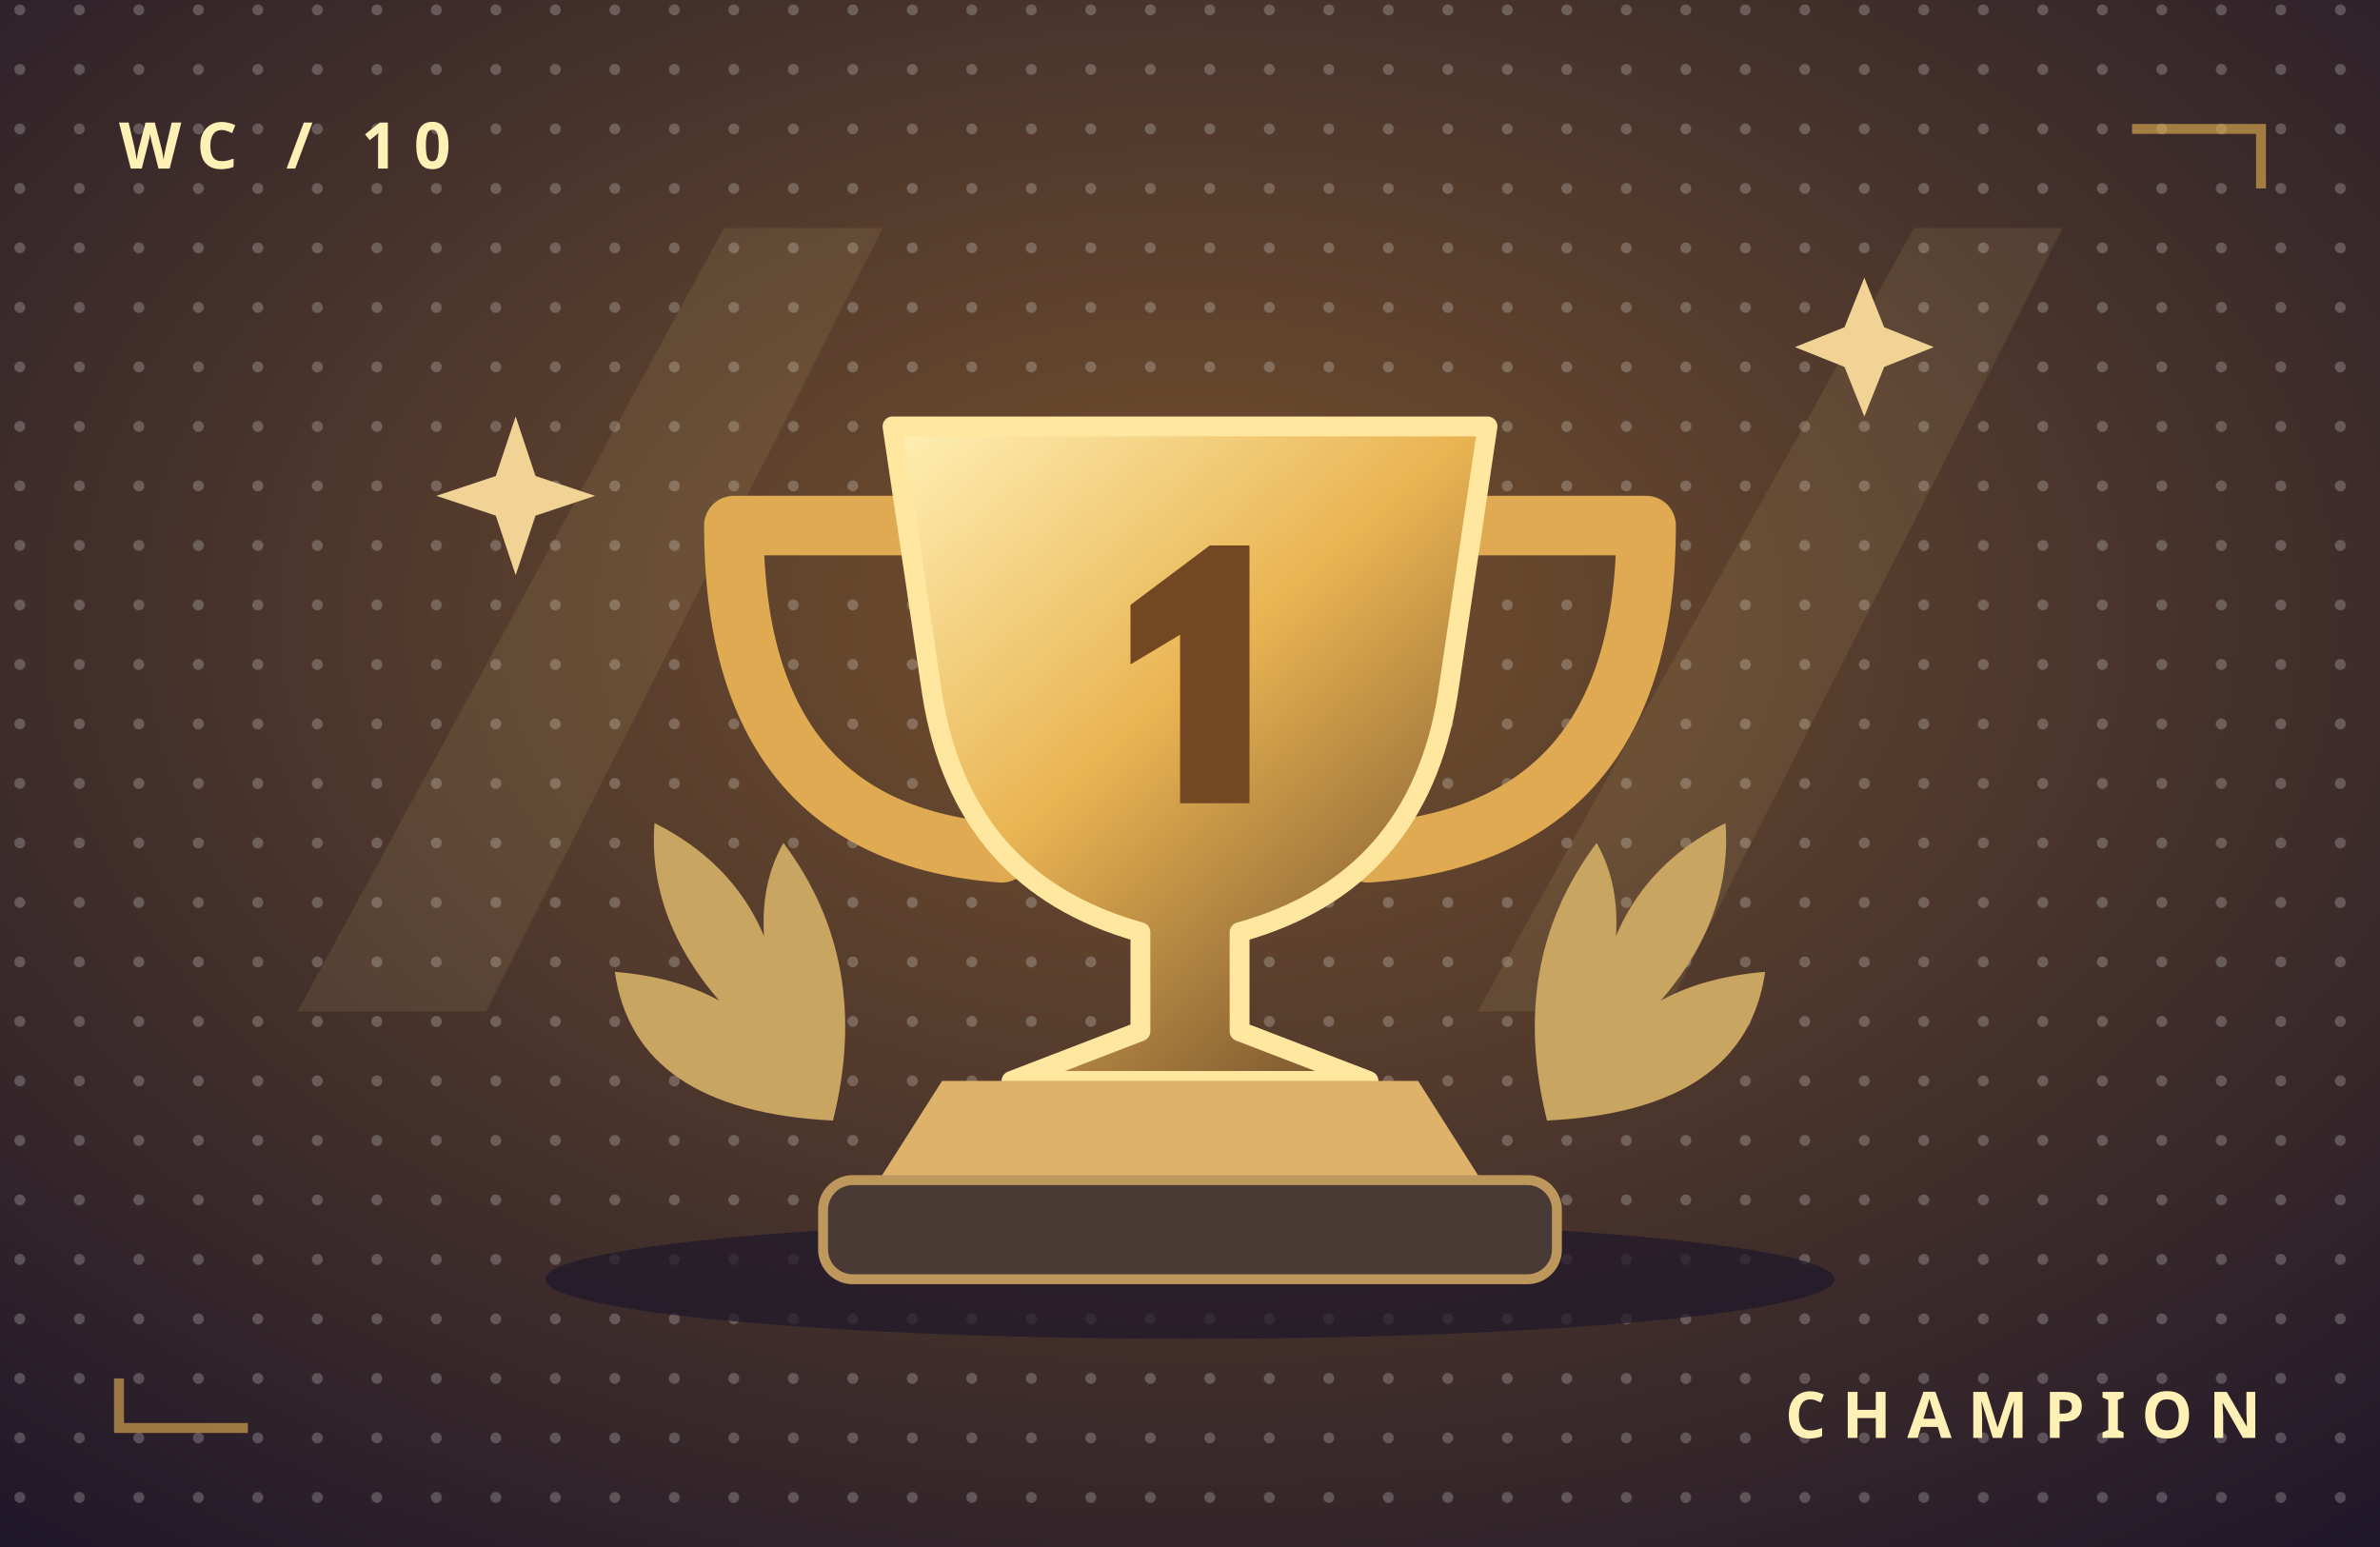
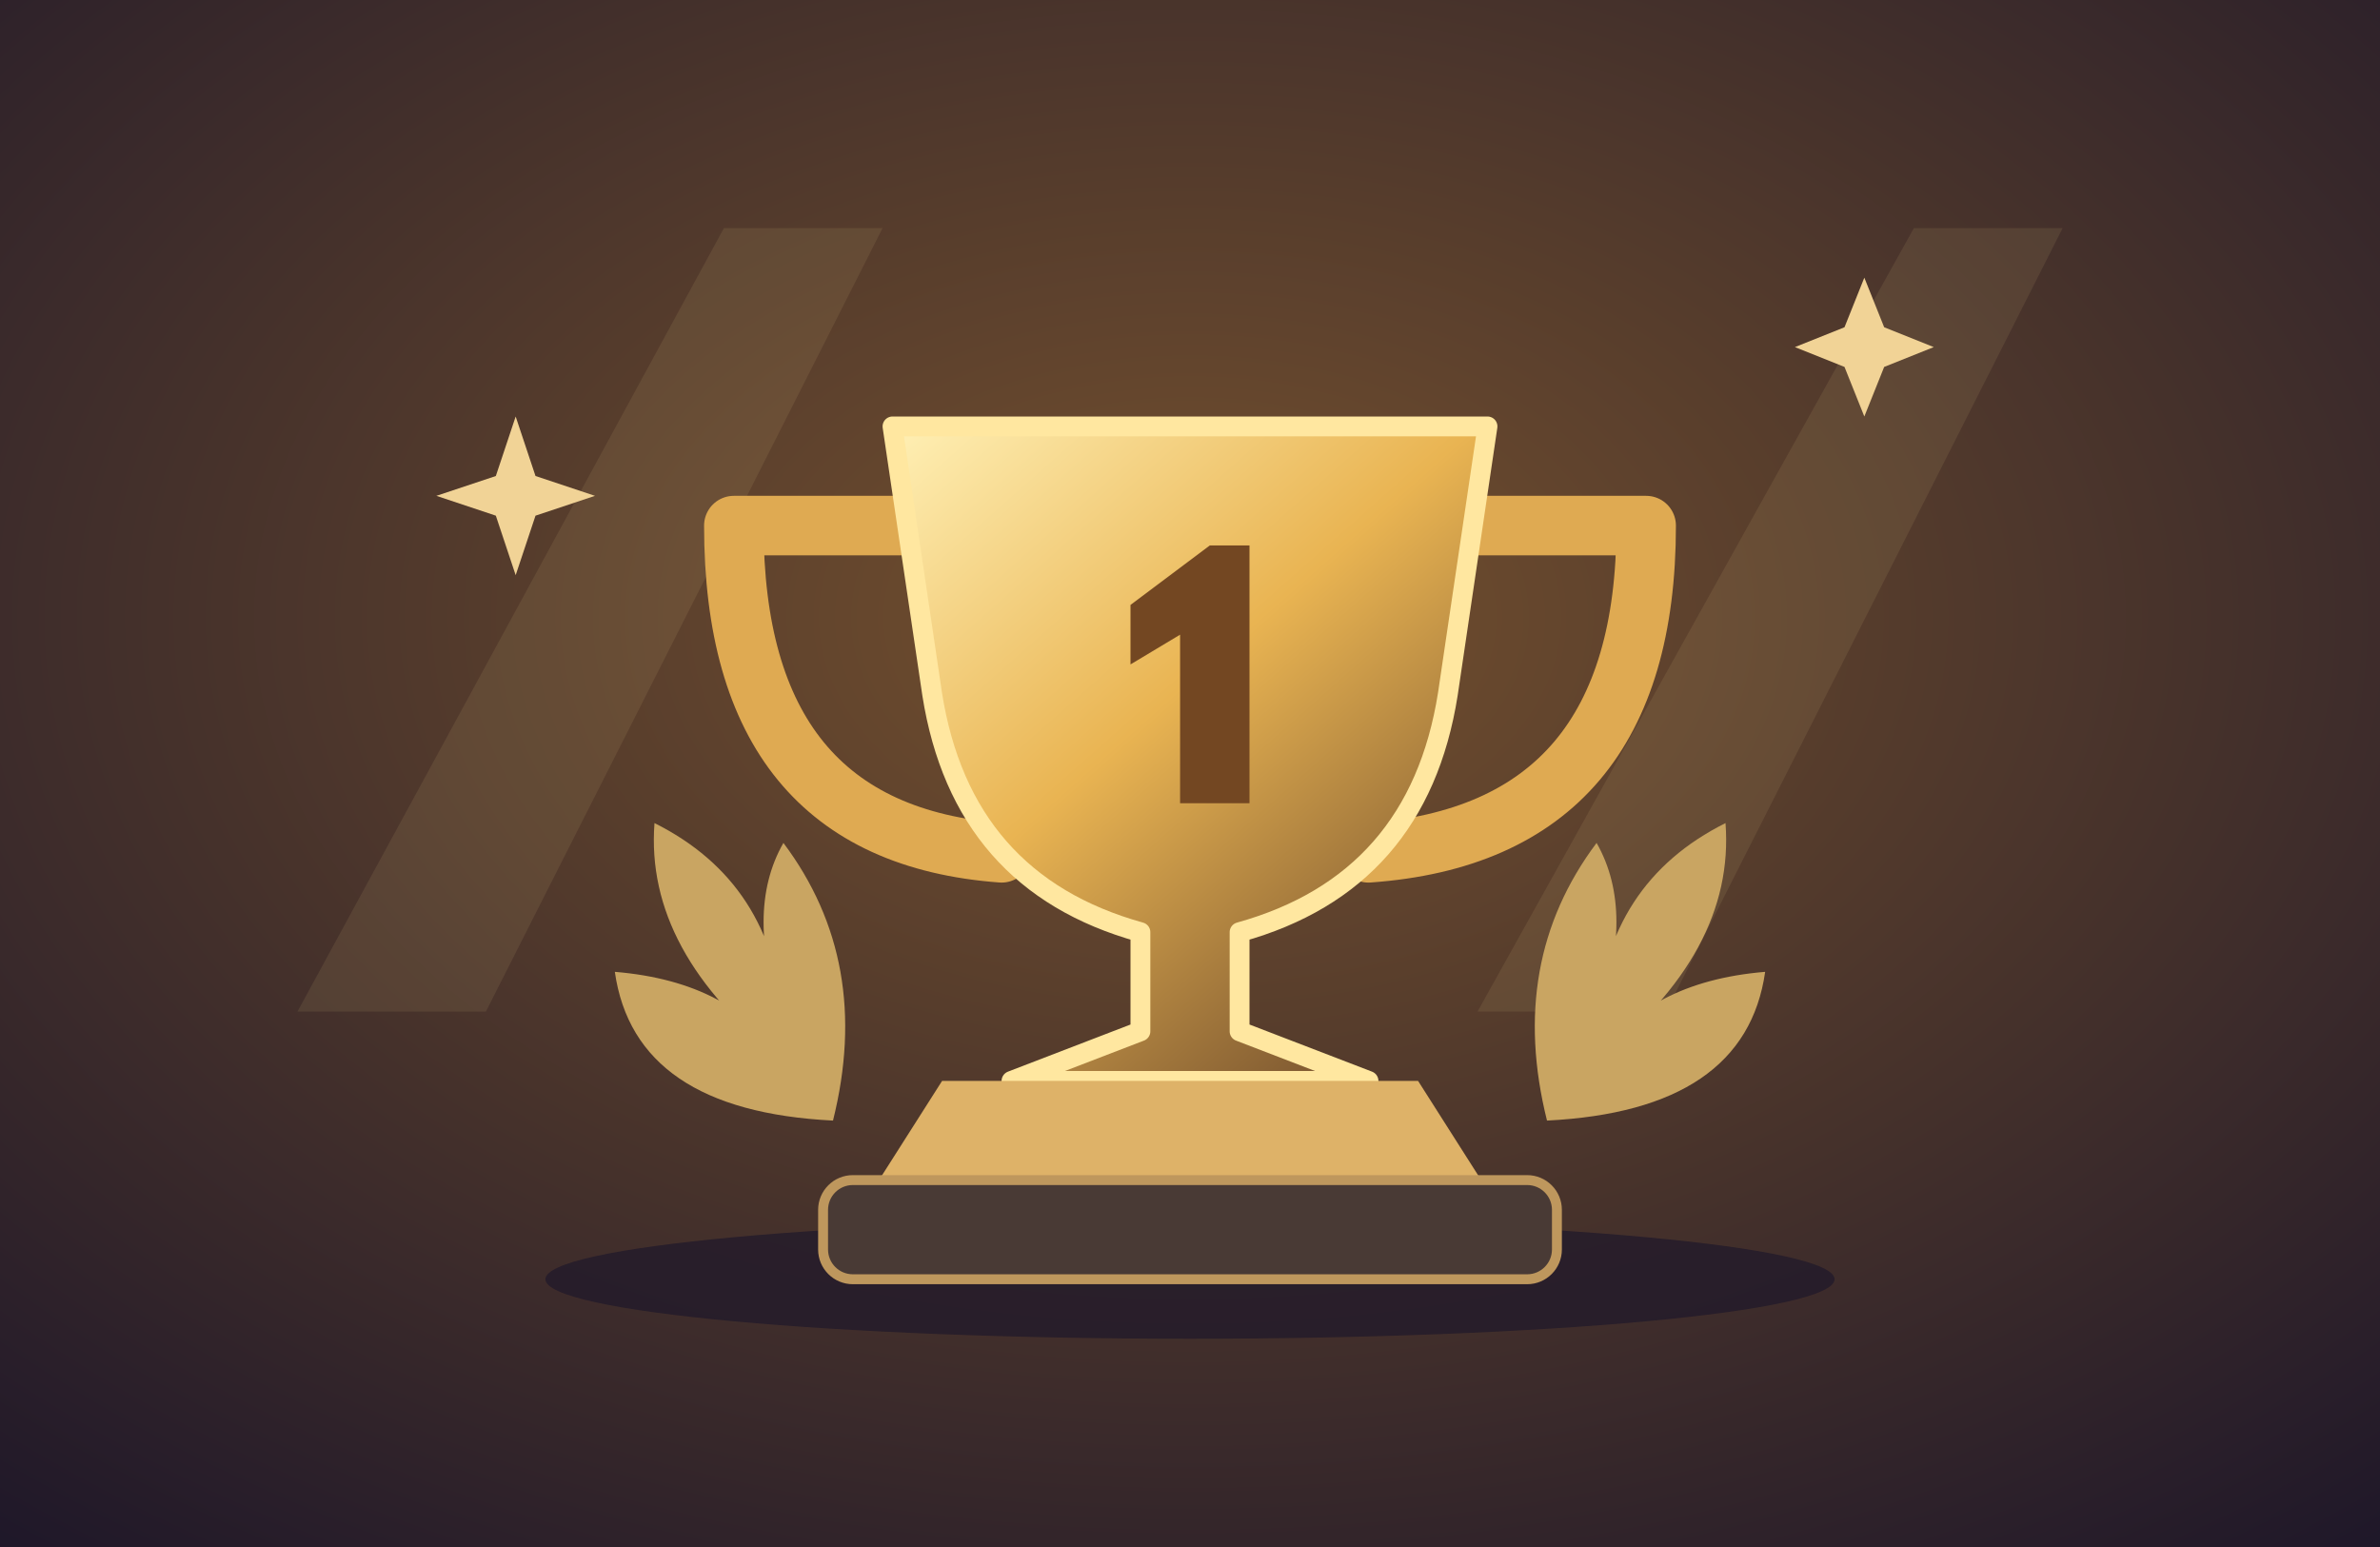
<svg xmlns="http://www.w3.org/2000/svg" viewBox="0 0 240 156" role="img">
  <defs>
    <radialGradient id="sky" cx="50%" cy="40%" r="78%">
      <stop stop-color="#75512e" />
      <stop offset="1" stop-color="#1e1729" />
    </radialGradient>
    <linearGradient id="metal" x1="0" y1="0" x2=".8" y2="1">
      <stop stop-color="#fff0b5" />
      <stop offset=".48" stop-color="#e9b452" />
      <stop offset="1" stop-color="#75512e" />
    </linearGradient>
    <linearGradient id="edge" x2=".28" y2="1">
      <stop stop-color="#e9b452" />
      <stop offset="1" stop-color="#1e1729" />
    </linearGradient>
-     <pattern id="grain" width="6" height="6" patternUnits="userSpaceOnUse">
-       <circle cx="2" cy="1" r=".55" fill="#fff" opacity=".22" />
-     </pattern>
  </defs>
  <rect width="240" height="156" fill="url(#sky)" />
-   <rect width="240" height="156" fill="url(#grain)" />
  <g stroke-linecap="round" stroke-linejoin="round">
    <path d="M30 102 73 23h16l-40 79Zm119 0 44-79h15l-40 79Z" fill="#f6db94" opacity=".09" />
    <path d="m50 48 2-6 2 6 6 2-6 2-2 6-2-6-6-2Zm136-15 2-5 2 5 5 2-5 2-2 5-2-5-5-2Z" fill="#f1d396" />
    <ellipse cx="120" cy="129" rx="65" ry="6" fill="#1e1729" opacity=".72" />
    <path d="M92 53H74q0 31 27 33m48-33h17q0 31-28 33" fill="none" stroke="#dfaa52" stroke-width="6" />
    <path d="M90 43h60l-4 27q-3 19-21 24v10l13 5h-36l13-5V94Q97 89 94 70Z" fill="url(#metal)" stroke="#ffe7a0" stroke-width="2" />
    <path d="m114 61 8-6h4v26h-7V64l-5 3Z" fill="#734722" />
    <path d="m95 109 48 0 7 11H88Z" fill="#deb268" />
    <rect x="83" y="119" width="74" height="10" rx="3" fill="#493a35" stroke="#be975d" />
    <g fill="#c9a562">
      <path id="leaf" d="M84 113q-20-1-22-15 12 1 17 9-14-11-13-24 12 6 13 20-4-11 0-18 9 12 5 28Z" />
      <use href="#leaf" transform="translate(240) scale(-1 1)" />
    </g>
  </g>
-   <g fill="#fff0b5" font-family="system-ui,sans-serif" font-weight="700" font-size="6.5" letter-spacing="1.6">
-     <text x="12" y="17">WC / 10</text>
-     <text x="228" y="145" text-anchor="end">CHAMPION</text>
-   </g>
-   <path d="M12 139v5h13M228 19v-6h-13" fill="none" stroke="#e9b452" opacity=".6" />
</svg>
